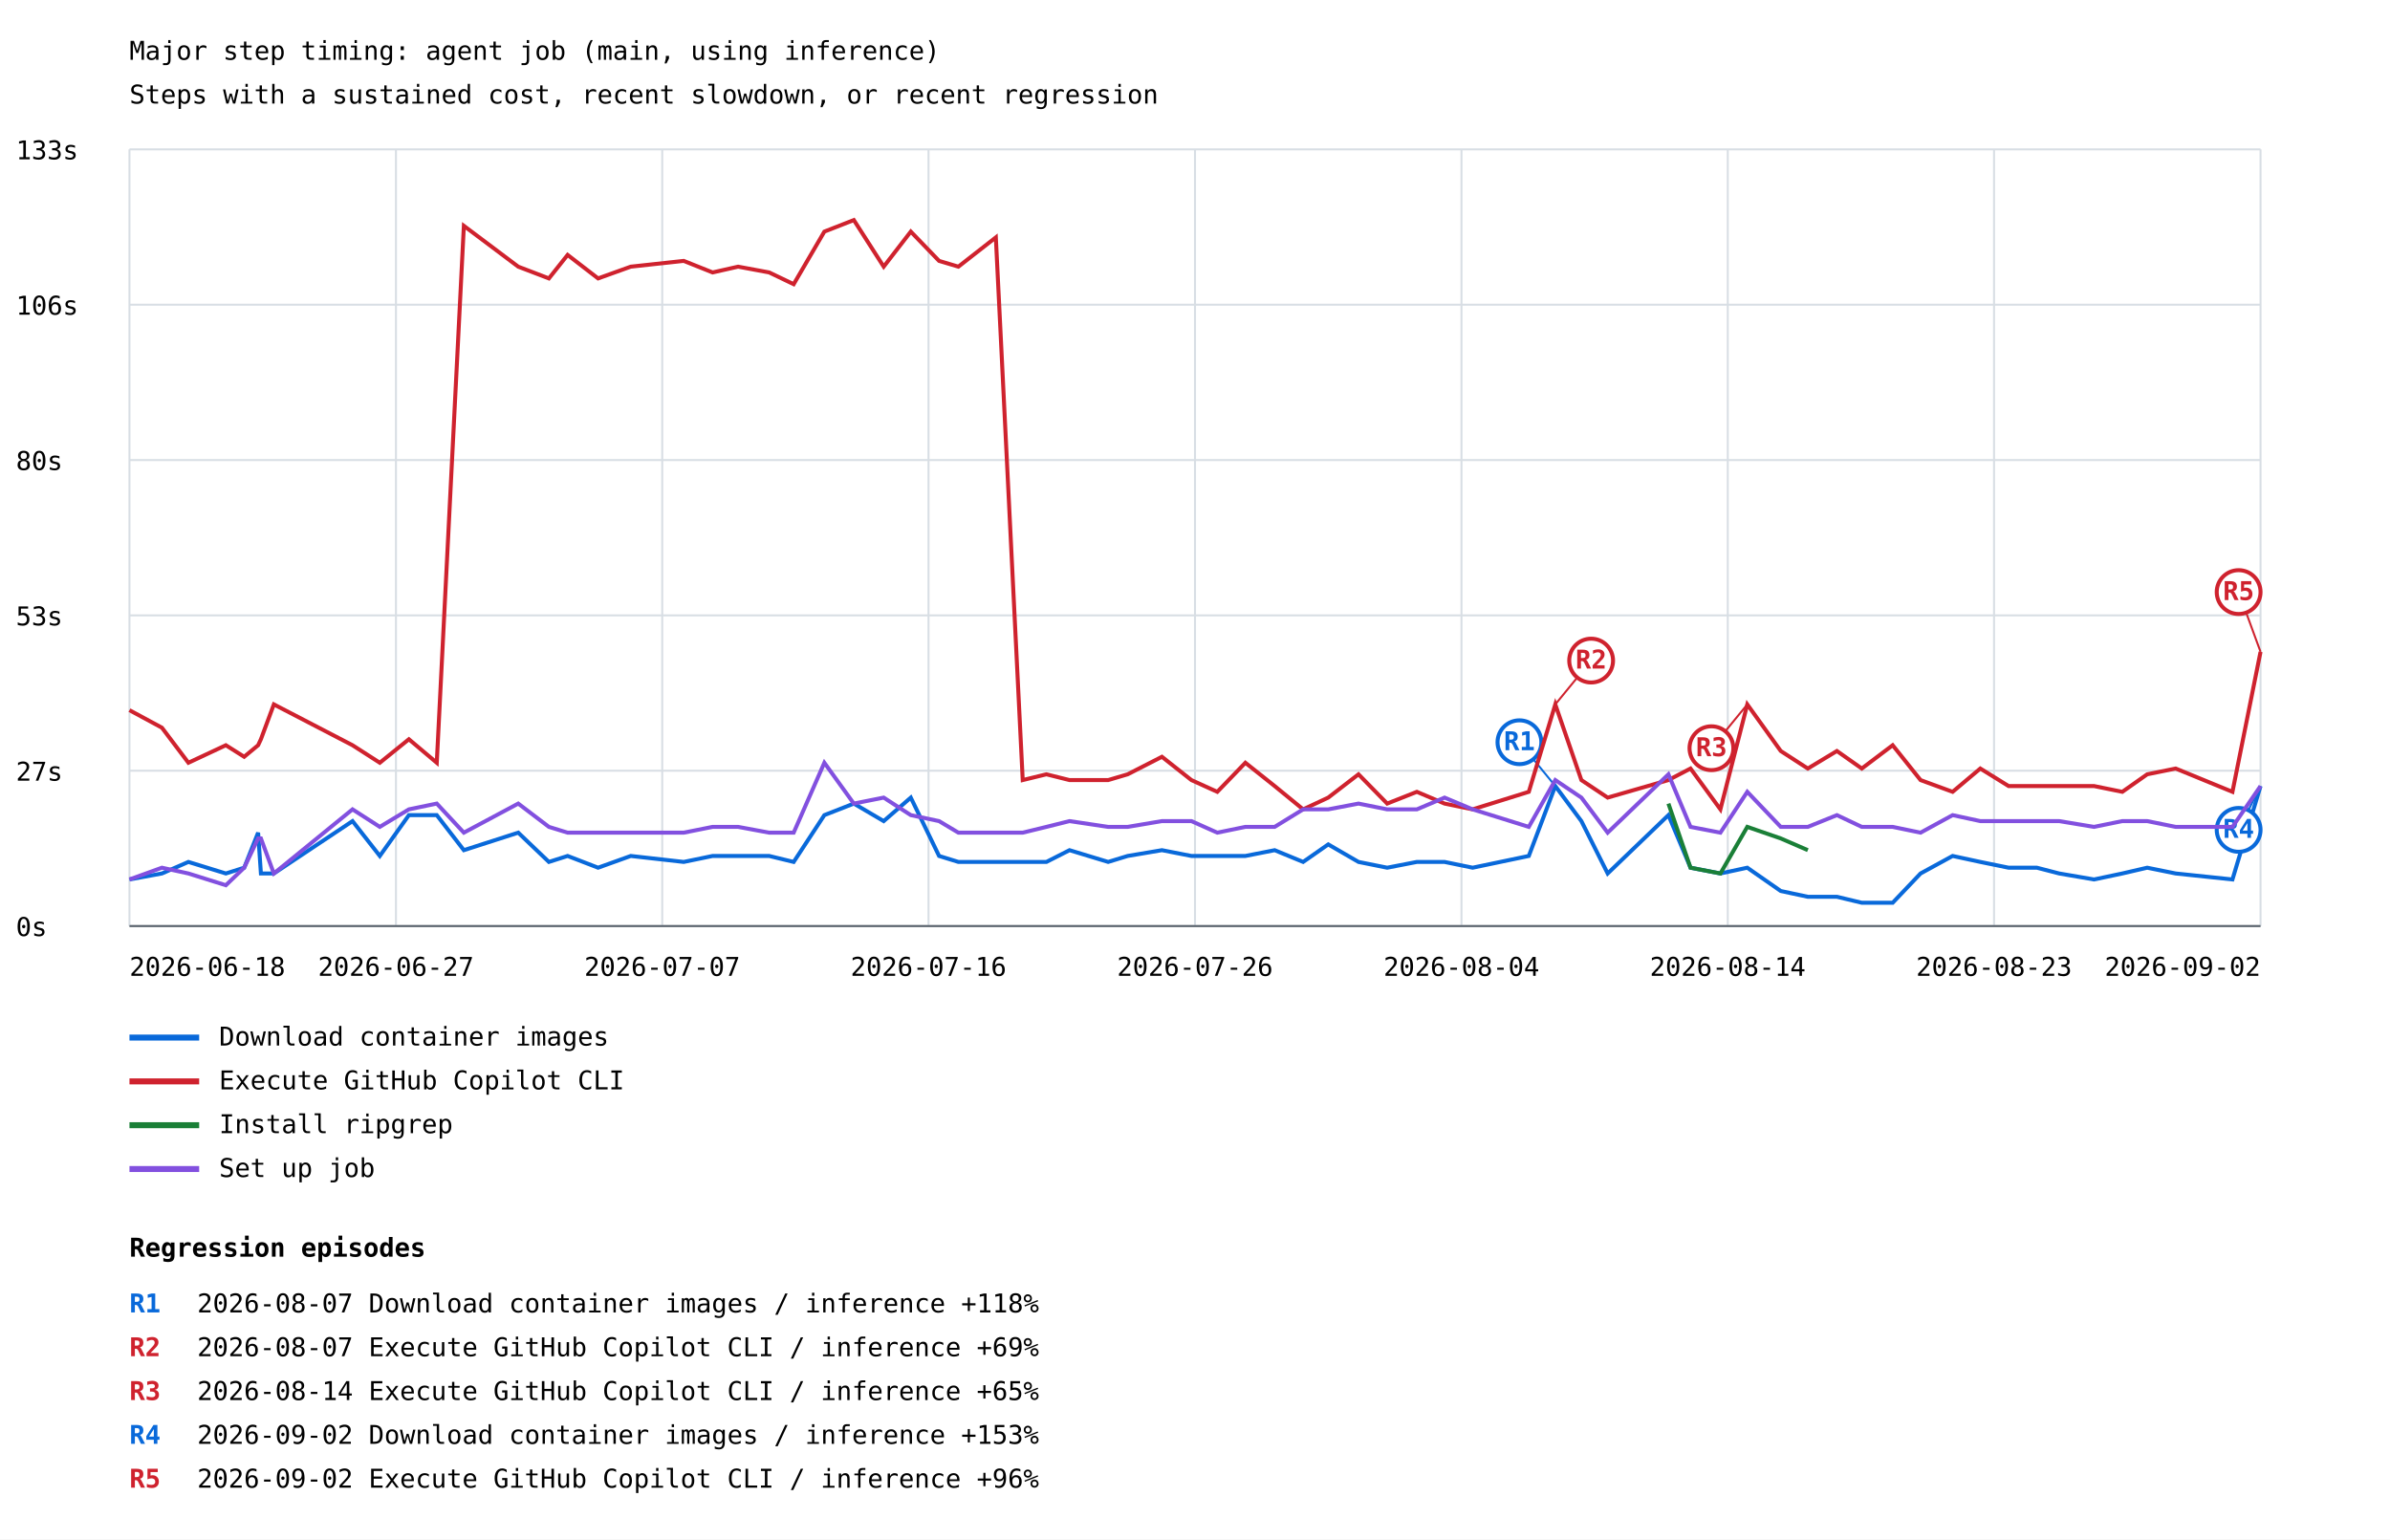
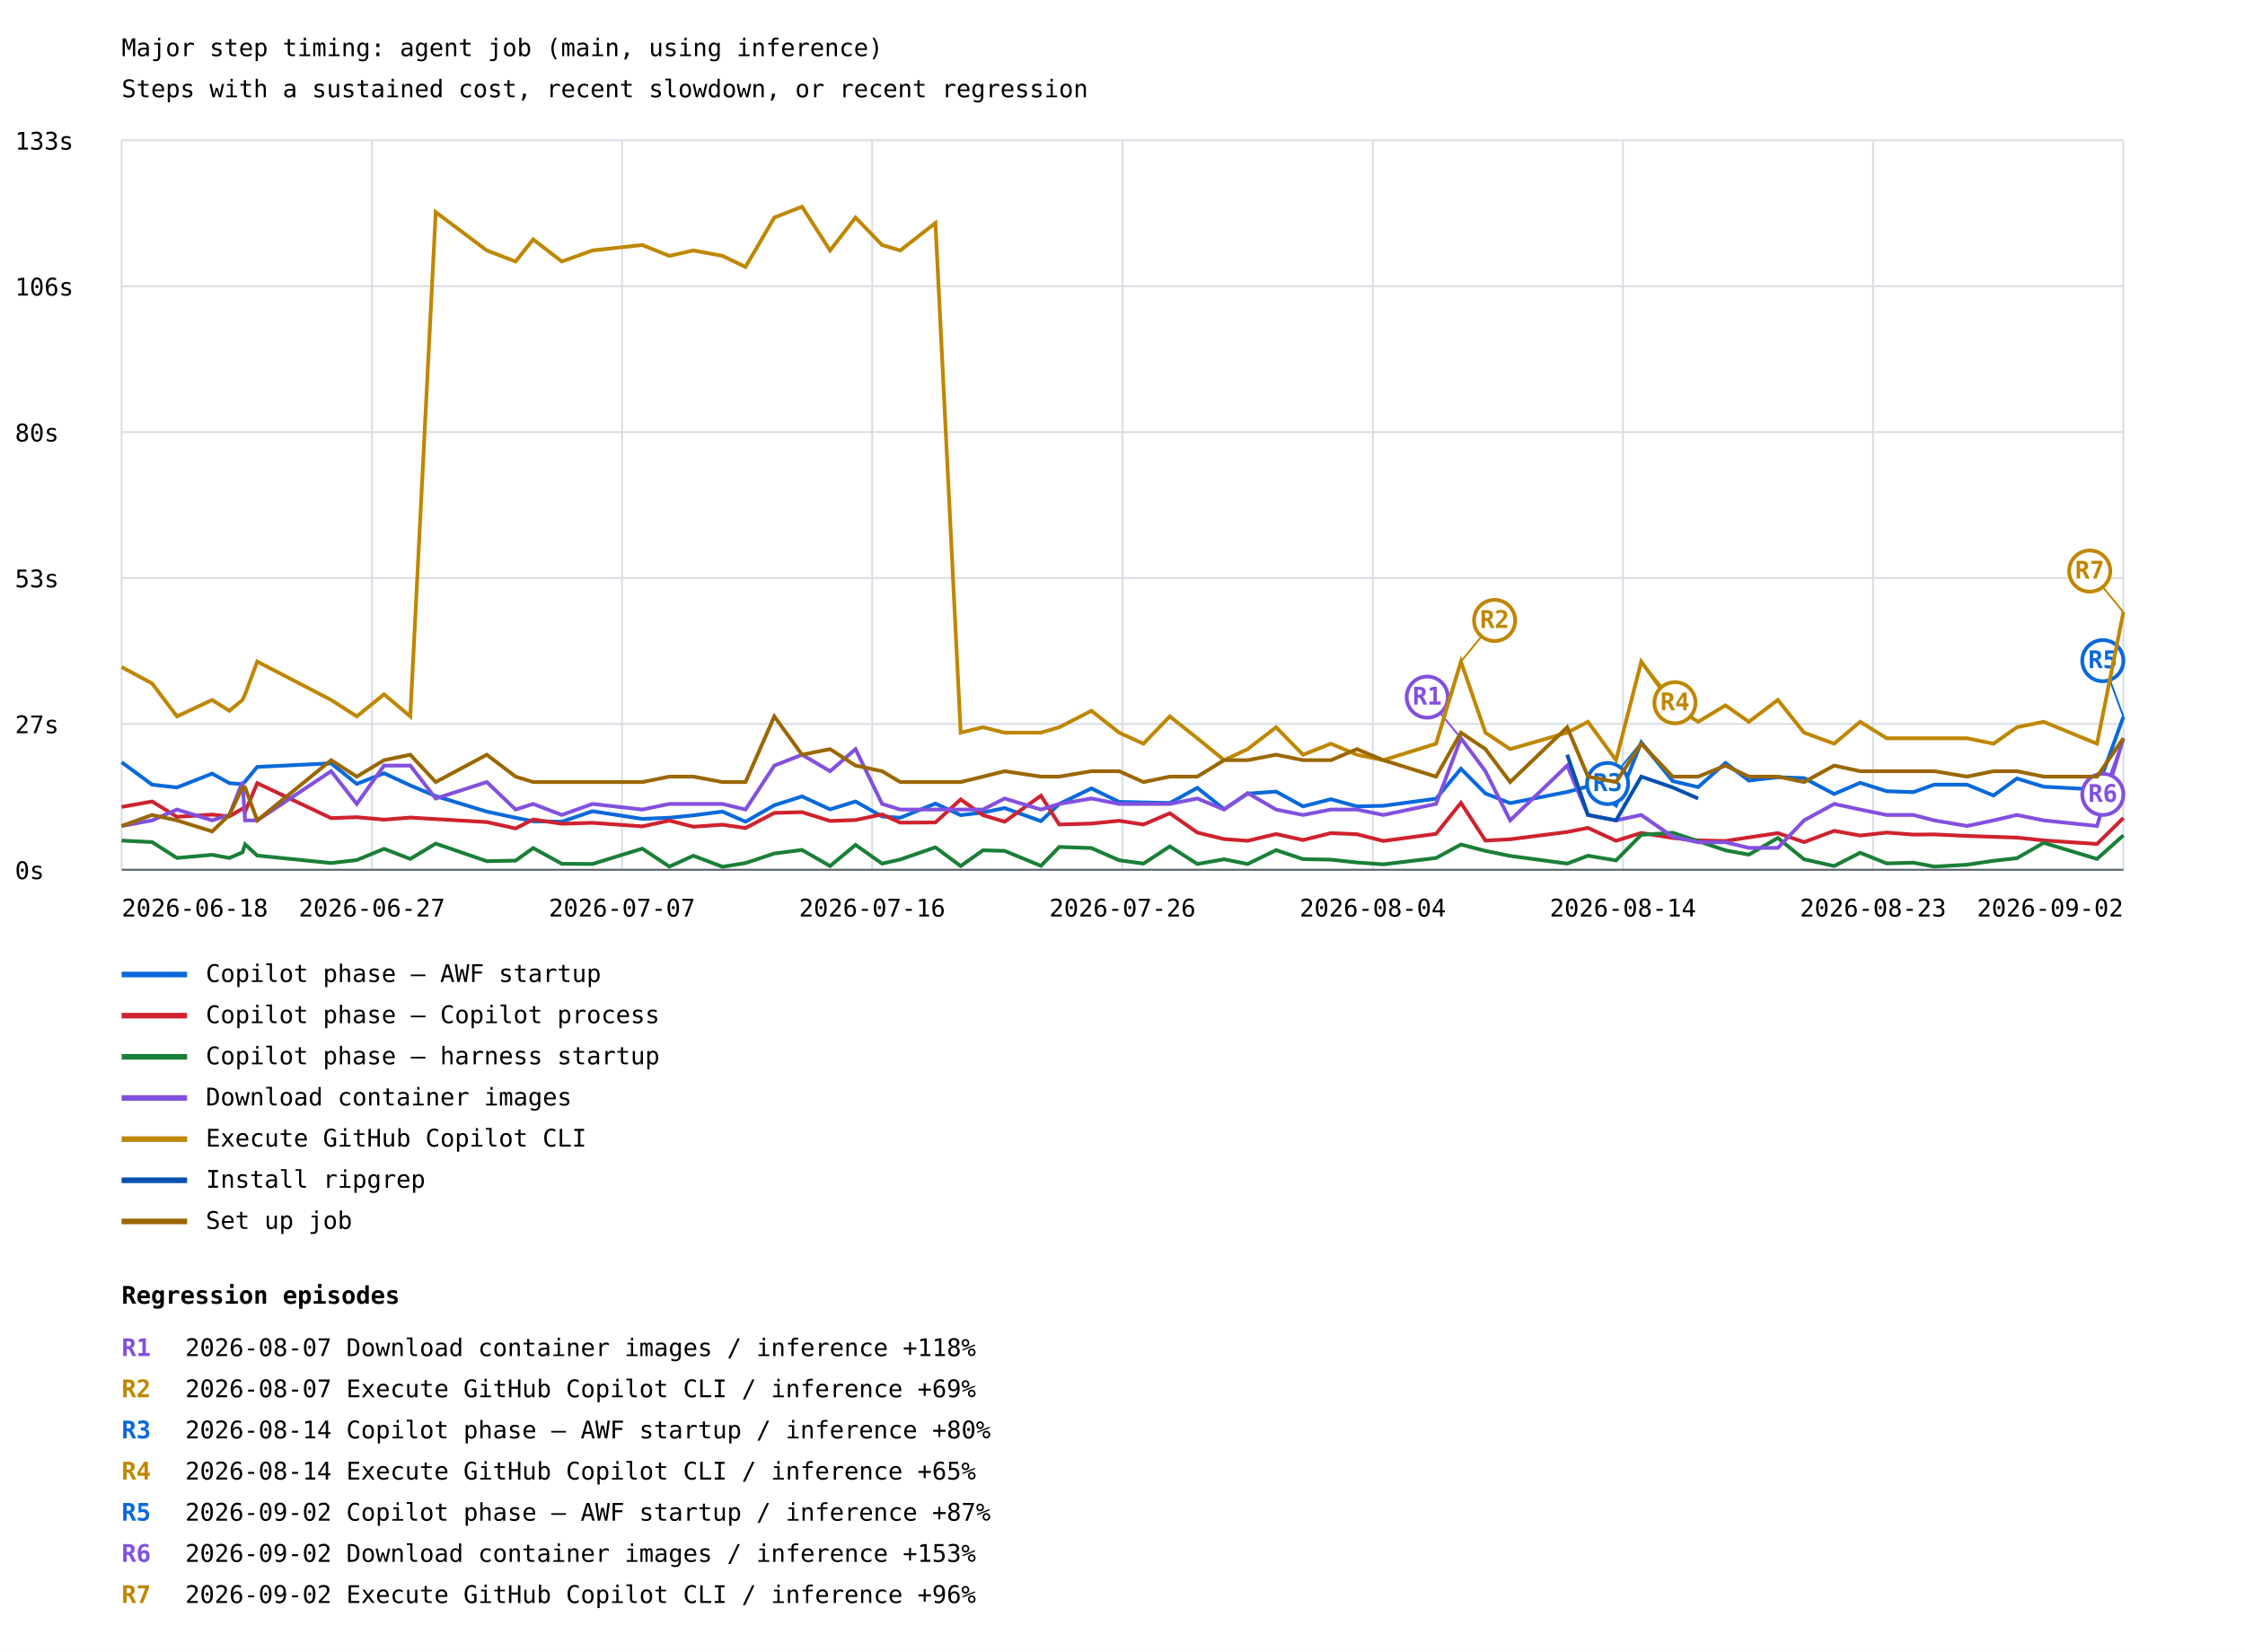
- <svg xmlns="http://www.w3.org/2000/svg" width="1200" height="773" viewBox="0 0 1200 773">
+ <svg xmlns="http://www.w3.org/2000/svg" width="1200" height="883" viewBox="0 0 1200 883">
  <rect width="100%" height="100%" fill="white" />
  <style>text{font-family:ui-monospace,monospace;font-size:13px}.axis{stroke:#57606a;stroke-width:1}.grid{stroke:#d8dee4;stroke-width:1}</style>
  <text x="65" y="30" font-size="20">Major step timing: agent job (main, using inference)</text>
  <text x="65" y="52">Steps with a sustained cost, recent slowdown, or recent regression</text>
  <line class="grid" x1="65" y1="465.0" x2="1135" y2="465.0" />
  <text x="8" y="470.0">0s</text>
  <line class="grid" x1="65" y1="387.0" x2="1135" y2="387.0" />
  <text x="8" y="392.0">27s</text>
  <line class="grid" x1="65" y1="309.0" x2="1135" y2="309.0" />
  <text x="8" y="314.0">53s</text>
  <line class="grid" x1="65" y1="231.0" x2="1135" y2="231.0" />
  <text x="8" y="236.0">80s</text>
  <line class="grid" x1="65" y1="153.0" x2="1135" y2="153.0" />
  <text x="8" y="158.0">106s</text>
  <line class="grid" x1="65" y1="75.0" x2="1135" y2="75.0" />
  <text x="8" y="80.0">133s</text>
  <line class="grid" x1="65.0" y1="75" x2="65.0" y2="465" />
  <line class="grid" x1="198.8" y1="75" x2="198.8" y2="465" />
  <line class="grid" x1="332.5" y1="75" x2="332.5" y2="465" />
  <line class="grid" x1="466.2" y1="75" x2="466.2" y2="465" />
  <line class="grid" x1="600.0" y1="75" x2="600.0" y2="465" />
  <line class="grid" x1="733.8" y1="75" x2="733.8" y2="465" />
  <line class="grid" x1="867.5" y1="75" x2="867.5" y2="465" />
  <line class="grid" x1="1001.2" y1="75" x2="1001.2" y2="465" />
  <line class="grid" x1="1135.0" y1="75" x2="1135.0" y2="465" />
-   <polyline points="65.0,441.6 81.3,438.6 94.6,432.8 113.4,438.6 122.6,435.7 129.6,418.1 131.0,438.6 137.5,438.6 177.0,412.3 190.7,429.8 205.3,409.3 219.3,409.3 232.9,426.9 260.2,418.1 275.6,432.8 285.0,429.8 300.3,435.7 316.7,429.8 343.3,432.8 357.8,429.8 370.6,429.8 386.2,429.8 398.5,432.8 413.9,409.3 428.7,403.5 443.7,412.3 457.3,400.5 471.5,429.8 481.2,432.8 500.0,432.8 513.5,432.8 525.4,432.8 537.0,426.9 556.4,432.8 566.2,429.8 583.4,426.9 598.2,429.8 611.2,429.8 625.3,429.8 640.0,426.9 654.3,432.8 666.9,424.0 682.1,432.8 696.5,435.7 711.4,432.8 725.3,432.8 739.4,435.7 767.6,429.8 780.9,394.7 794.0,412.3 807.2,438.6 837.7,409.3 848.8,435.7 863.8,438.6 877.3,435.7 894.1,447.4 907.7,450.3 922.3,450.3 934.8,453.3 950.3,453.3 964.3,438.6 980.4,429.8 994.3,432.8 1008.5,435.7 1022.7,435.7 1033.9,438.6 1051.4,441.6 1065.6,438.6 1078.1,435.7 1092.4,438.6 1120.9,441.6 1135.0,394.7" fill="none" stroke="#0969da" stroke-width="2" />
-   <line x1="780.9" y1="394.7" x2="762.9" y2="372.7" stroke="#0969da" stroke-width="1" />
-   <circle cx="762.9" cy="372.7" r="11" fill="white" stroke="#0969da" stroke-width="2" />
-   <text x="762.9" y="376.7" fill="#0969da" font-size="10" font-weight="bold" text-anchor="middle">R1</text>
-   <line x1="1135.0" y1="394.7" x2="1124.0" y2="416.7" stroke="#0969da" stroke-width="1" />
-   <circle cx="1124.0" cy="416.7" r="11" fill="white" stroke="#0969da" stroke-width="2" />
-   <text x="1124.0" y="420.7" fill="#0969da" font-size="10" font-weight="bold" text-anchor="middle">R4</text>
+   <polyline points="65.0,407.5 81.3,419.5 94.6,421.0 113.4,413.6 122.6,418.7 129.6,419.2 131.0,417.8 137.5,410.0 177.0,408.1 190.7,419.1 205.3,413.4 219.3,419.9 232.9,425.6 260.2,433.9 275.6,437.2 285.0,439.1 300.3,439.3 316.7,433.7 343.3,437.8 357.8,437.2 370.6,435.9 386.2,433.9 398.5,439.3 413.9,430.5 428.7,425.8 443.7,432.7 457.3,428.5 471.5,436.5 481.2,437.2 500.0,429.6 513.5,435.8 525.4,434.4 537.0,432.0 556.4,439.0 566.2,429.8 583.4,421.5 598.2,428.7 611.2,429.0 625.3,429.3 640.0,421.2 654.3,432.6 666.9,424.3 682.1,423.2 696.5,431.1 711.4,427.3 725.3,431.1 739.4,430.8 767.6,427.0 780.9,411.0 794.0,424.2 807.2,429.4 837.7,423.4 848.8,420.4 863.8,430.6 877.3,396.9 894.1,417.6 907.7,420.8 922.3,407.9 934.8,417.3 950.3,415.5 964.3,416.0 980.4,424.5 994.3,418.5 1008.5,423.0 1022.7,423.5 1033.9,419.5 1051.4,419.5 1065.6,425.3 1078.1,416.2 1092.4,420.6 1120.9,422.1 1135.0,383.2" fill="none" stroke="#0969da" stroke-width="2" />
+   <line x1="877.3" y1="396.9" x2="859.3" y2="418.9" stroke="#0969da" stroke-width="1" />
+   <circle cx="859.3" cy="418.9" r="11" fill="white" stroke="#0969da" stroke-width="2" />
+   <text x="859.3" y="422.9" fill="#0969da" font-size="10" font-weight="bold" text-anchor="middle">R3</text>
+   <line x1="1135.0" y1="383.2" x2="1124.0" y2="353.2" stroke="#0969da" stroke-width="1" />
+   <circle cx="1124.0" cy="353.2" r="11" fill="white" stroke="#0969da" stroke-width="2" />
+   <text x="1124.0" y="357.2" fill="#0969da" font-size="10" font-weight="bold" text-anchor="middle">R5</text>
  <line x1="65" y1="521" x2="100" y2="521" stroke="#0969da" stroke-width="3" />
-   <text x="110" y="525">Download container images</text>
-   <polyline points="65.0,356.6 81.3,365.4 94.6,383.0 113.4,374.2 122.6,380.0 129.6,374.2 131.0,371.2 137.5,353.7 177.0,374.2 190.7,383.0 205.3,371.2 219.3,383.0 232.9,113.4 260.2,133.9 275.6,139.8 285.0,128.0 300.3,139.8 316.7,133.9 343.3,131.0 357.8,136.8 370.6,133.9 386.2,136.8 398.5,142.7 413.9,116.3 428.7,110.5 443.7,133.9 457.3,116.3 471.5,131.0 481.2,133.9 500.0,119.2 513.5,391.7 525.4,388.8 537.0,391.7 556.4,391.7 566.2,388.8 583.4,380.0 598.2,391.7 611.2,397.6 625.3,383.0 640.0,394.7 654.3,406.4 666.9,400.5 682.1,388.8 696.5,403.5 711.4,397.6 725.3,403.5 739.4,406.4 767.6,397.6 780.9,353.7 794.0,391.7 807.2,400.5 837.7,391.7 848.8,385.9 863.8,406.4 877.3,353.7 894.1,377.1 907.7,385.9 922.3,377.1 934.8,385.9 950.3,374.2 964.3,391.7 980.4,397.6 994.3,385.9 1008.5,394.7 1022.7,394.7 1033.9,394.7 1051.4,394.7 1065.6,397.6 1078.1,388.8 1092.4,385.9 1120.9,397.6 1135.0,327.3" fill="none" stroke="#cf222e" stroke-width="2" />
-   <line x1="780.9" y1="353.7" x2="798.9" y2="331.7" stroke="#cf222e" stroke-width="1" />
-   <circle cx="798.9" cy="331.7" r="11" fill="white" stroke="#cf222e" stroke-width="2" />
-   <text x="798.9" y="335.7" fill="#cf222e" font-size="10" font-weight="bold" text-anchor="middle">R2</text>
-   <line x1="877.3" y1="353.7" x2="859.3" y2="375.7" stroke="#cf222e" stroke-width="1" />
-   <circle cx="859.3" cy="375.7" r="11" fill="white" stroke="#cf222e" stroke-width="2" />
-   <text x="859.3" y="379.7" fill="#cf222e" font-size="10" font-weight="bold" text-anchor="middle">R3</text>
-   <line x1="1135.0" y1="327.3" x2="1124.0" y2="297.3" stroke="#cf222e" stroke-width="1" />
-   <circle cx="1124.0" cy="297.3" r="11" fill="white" stroke="#cf222e" stroke-width="2" />
-   <text x="1124.0" y="301.3" fill="#cf222e" font-size="10" font-weight="bold" text-anchor="middle">R5</text>
+   <text x="110" y="525">Copilot phase — AWF startup</text>
+   <polyline points="65.0,431.4 81.3,428.5 94.6,436.7 113.4,435.5 122.6,436.5 129.6,432.3 131.0,434.0 137.5,418.7 177.0,437.4 190.7,436.9 205.3,438.2 219.3,437.1 232.9,437.9 260.2,439.5 275.6,442.9 285.0,438.1 300.3,440.4 316.7,439.9 343.3,441.8 357.8,438.7 370.6,442.0 386.2,440.9 398.5,442.7 413.9,434.6 428.7,434.2 443.7,438.9 457.3,438.4 471.5,435.4 481.2,439.8 500.0,439.7 513.5,427.4 525.4,435.8 537.0,439.3 556.4,425.4 566.2,440.8 583.4,440.3 598.2,438.8 611.2,440.8 625.3,434.8 640.0,445.1 654.3,448.6 666.9,449.5 682.1,445.9 696.5,449.1 711.4,445.4 725.3,446.0 739.4,449.6 767.6,445.8 780.9,429.2 794.0,449.4 807.2,448.7 837.7,444.8 848.8,442.6 863.8,449.5 877.3,445.3 894.1,448.0 907.7,449.3 922.3,449.6 934.8,447.7 950.3,445.4 964.3,450.2 980.4,444.2 994.3,446.7 1008.5,445.1 1022.7,446.2 1033.9,446.1 1051.4,446.9 1065.6,447.4 1078.1,447.8 1092.4,449.3 1120.9,451.2 1135.0,437.3" fill="none" stroke="#cf222e" stroke-width="2" />
  <line x1="65" y1="543" x2="100" y2="543" stroke="#cf222e" stroke-width="3" />
-   <text x="110" y="547">Execute GitHub Copilot CLI</text>
-   <polyline points="837.7,403.5 848.8,435.7 863.8,438.6 877.3,415.2 894.1,421.0 907.7,426.9" fill="none" stroke="#1a7f37" stroke-width="2" />
+   <text x="110" y="547">Copilot phase — Copilot process</text>
+   <polyline points="65.0,449.4 81.3,450.2 94.6,458.7 113.4,457.0 122.6,458.7 129.6,455.7 131.0,451.4 137.5,457.4 177.0,461.4 190.7,459.8 205.3,453.8 219.3,459.2 232.9,451.0 260.2,460.4 275.6,460.1 285.0,453.4 300.3,461.8 316.7,461.9 343.3,453.7 357.8,463.3 370.6,457.5 386.2,463.4 398.5,461.4 413.9,456.3 428.7,454.4 443.7,463.0 457.3,451.7 471.5,461.7 481.2,459.5 500.0,453.0 513.5,463.0 525.4,454.6 537.0,454.9 556.4,462.9 566.2,452.8 583.4,453.4 598.2,459.9 611.2,461.7 625.3,452.5 640.0,461.9 654.3,459.4 666.9,461.9 682.1,454.5 696.5,459.3 711.4,459.6 725.3,461.1 739.4,462.1 767.6,458.7 780.9,451.5 794.0,454.9 807.2,457.6 837.7,461.7 848.8,457.5 863.8,460.0 877.3,446.3 894.1,445.2 907.7,449.7 922.3,454.6 934.8,456.9 950.3,448.0 964.3,459.4 980.4,463.0 994.3,455.9 1008.5,461.6 1022.7,461.2 1033.9,463.3 1051.4,462.3 1065.6,460.2 1078.1,458.8 1092.4,450.6 1120.9,459.2 1135.0,446.6" fill="none" stroke="#1a7f37" stroke-width="2" />
  <line x1="65" y1="565" x2="100" y2="565" stroke="#1a7f37" stroke-width="3" />
-   <text x="110" y="569">Install ripgrep</text>
-   <polyline points="65.0,441.6 81.3,435.7 94.6,438.6 113.4,444.5 122.6,435.7 129.6,421.0 131.0,421.0 137.5,438.6 177.0,406.4 190.7,415.2 205.3,406.4 219.3,403.5 232.9,418.1 260.2,403.5 275.6,415.2 285.0,418.1 300.3,418.1 316.7,418.1 343.3,418.1 357.8,415.2 370.6,415.2 386.2,418.1 398.5,418.1 413.9,383.0 428.7,403.5 443.7,400.5 457.3,409.3 471.5,412.3 481.2,418.1 500.0,418.1 513.5,418.1 525.4,415.2 537.0,412.3 556.4,415.2 566.2,415.2 583.4,412.3 598.2,412.3 611.2,418.1 625.3,415.2 640.0,415.2 654.3,406.4 666.9,406.4 682.1,403.5 696.5,406.4 711.4,406.4 725.3,400.5 739.4,406.4 767.6,415.2 780.9,391.7 794.0,400.5 807.2,418.1 837.7,388.8 848.8,415.2 863.8,418.1 877.3,397.6 894.1,415.2 907.7,415.2 922.3,409.3 934.8,415.2 950.3,415.2 964.3,418.1 980.4,409.3 994.3,412.3 1008.5,412.3 1022.7,412.3 1033.9,412.3 1051.4,415.2 1065.6,412.3 1078.1,412.3 1092.4,415.2 1120.9,415.2 1135.0,394.7" fill="none" stroke="#8250df" stroke-width="2" />
+   <text x="110" y="569">Copilot phase — harness startup</text>
+   <polyline points="65.0,441.6 81.3,438.6 94.6,432.8 113.4,438.6 122.6,435.7 129.6,418.1 131.0,438.6 137.5,438.6 177.0,412.3 190.7,429.8 205.3,409.3 219.3,409.3 232.9,426.9 260.2,418.1 275.6,432.8 285.0,429.8 300.3,435.7 316.7,429.8 343.3,432.8 357.8,429.8 370.6,429.8 386.2,429.8 398.5,432.8 413.9,409.3 428.7,403.5 443.7,412.3 457.3,400.5 471.5,429.8 481.2,432.8 500.0,432.8 513.5,432.8 525.4,432.8 537.0,426.9 556.4,432.8 566.2,429.8 583.4,426.9 598.2,429.8 611.2,429.8 625.3,429.8 640.0,426.9 654.3,432.8 666.9,424.0 682.1,432.8 696.5,435.7 711.4,432.8 725.3,432.8 739.4,435.7 767.6,429.8 780.9,394.7 794.0,412.3 807.2,438.6 837.7,409.3 848.8,435.7 863.8,438.6 877.3,435.7 894.1,447.4 907.7,450.3 922.3,450.3 934.8,453.3 950.3,453.3 964.3,438.6 980.4,429.8 994.3,432.8 1008.5,435.7 1022.7,435.7 1033.9,438.6 1051.4,441.6 1065.6,438.6 1078.1,435.7 1092.4,438.6 1120.9,441.6 1135.0,394.7" fill="none" stroke="#8250df" stroke-width="2" />
+   <line x1="780.9" y1="394.7" x2="762.9" y2="372.7" stroke="#8250df" stroke-width="1" />
+   <circle cx="762.9" cy="372.7" r="11" fill="white" stroke="#8250df" stroke-width="2" />
+   <text x="762.9" y="376.7" fill="#8250df" font-size="10" font-weight="bold" text-anchor="middle">R1</text>
+   <line x1="1135.0" y1="394.7" x2="1124.0" y2="424.7" stroke="#8250df" stroke-width="1" />
+   <circle cx="1124.0" cy="424.7" r="11" fill="white" stroke="#8250df" stroke-width="2" />
+   <text x="1124.0" y="428.7" fill="#8250df" font-size="10" font-weight="bold" text-anchor="middle">R6</text>
  <line x1="65" y1="587" x2="100" y2="587" stroke="#8250df" stroke-width="3" />
-   <text x="110" y="591">Set up job</text>
+   <text x="110" y="591">Download container images</text>
+   <polyline points="65.0,356.6 81.3,365.4 94.6,383.0 113.4,374.2 122.6,380.0 129.6,374.2 131.0,371.2 137.5,353.7 177.0,374.2 190.7,383.0 205.3,371.2 219.3,383.0 232.9,113.4 260.2,133.9 275.6,139.8 285.0,128.0 300.3,139.8 316.7,133.9 343.3,131.0 357.8,136.8 370.6,133.9 386.2,136.8 398.5,142.7 413.9,116.3 428.7,110.5 443.7,133.9 457.3,116.3 471.5,131.0 481.2,133.9 500.0,119.2 513.5,391.7 525.4,388.8 537.0,391.7 556.4,391.7 566.2,388.8 583.4,380.0 598.2,391.7 611.2,397.6 625.3,383.0 640.0,394.7 654.3,406.4 666.9,400.5 682.1,388.8 696.5,403.5 711.4,397.6 725.3,403.5 739.4,406.4 767.6,397.6 780.9,353.7 794.0,391.7 807.2,400.5 837.7,391.7 848.8,385.9 863.8,406.4 877.3,353.7 894.1,377.1 907.7,385.9 922.3,377.1 934.8,385.9 950.3,374.2 964.3,391.7 980.4,397.6 994.3,385.9 1008.5,394.7 1022.7,394.7 1033.9,394.7 1051.4,394.7 1065.6,397.6 1078.1,388.8 1092.4,385.9 1120.9,397.6 1135.0,327.3" fill="none" stroke="#bf8700" stroke-width="2" />
+   <line x1="780.9" y1="353.7" x2="798.9" y2="331.7" stroke="#bf8700" stroke-width="1" />
+   <circle cx="798.9" cy="331.7" r="11" fill="white" stroke="#bf8700" stroke-width="2" />
+   <text x="798.9" y="335.7" fill="#bf8700" font-size="10" font-weight="bold" text-anchor="middle">R2</text>
+   <line x1="877.3" y1="353.7" x2="895.3" y2="375.7" stroke="#bf8700" stroke-width="1" />
+   <circle cx="895.3" cy="375.7" r="11" fill="white" stroke="#bf8700" stroke-width="2" />
+   <text x="895.3" y="379.7" fill="#bf8700" font-size="10" font-weight="bold" text-anchor="middle">R4</text>
+   <line x1="1135.0" y1="327.3" x2="1117.0" y2="305.3" stroke="#bf8700" stroke-width="1" />
+   <circle cx="1117.0" cy="305.3" r="11" fill="white" stroke="#bf8700" stroke-width="2" />
+   <text x="1117.0" y="309.3" fill="#bf8700" font-size="10" font-weight="bold" text-anchor="middle">R7</text>
+   <line x1="65" y1="609" x2="100" y2="609" stroke="#bf8700" stroke-width="3" />
+   <text x="110" y="613">Execute GitHub Copilot CLI</text>
+   <polyline points="837.7,403.5 848.8,435.7 863.8,438.6 877.3,415.2 894.1,421.0 907.7,426.9" fill="none" stroke="#0550ae" stroke-width="2" />
+   <line x1="65" y1="631" x2="100" y2="631" stroke="#0550ae" stroke-width="3" />
+   <text x="110" y="635">Install ripgrep</text>
+   <polyline points="65.0,441.6 81.3,435.7 94.6,438.6 113.4,444.5 122.6,435.7 129.6,421.0 131.0,421.0 137.5,438.6 177.0,406.4 190.7,415.2 205.3,406.4 219.3,403.5 232.9,418.1 260.2,403.5 275.6,415.2 285.0,418.1 300.3,418.1 316.7,418.1 343.3,418.1 357.8,415.2 370.6,415.2 386.2,418.1 398.5,418.1 413.9,383.0 428.7,403.5 443.7,400.5 457.3,409.3 471.5,412.3 481.2,418.1 500.0,418.1 513.5,418.1 525.4,415.2 537.0,412.3 556.4,415.2 566.2,415.2 583.4,412.3 598.2,412.3 611.2,418.1 625.3,415.2 640.0,415.2 654.3,406.4 666.9,406.4 682.1,403.5 696.5,406.4 711.4,406.4 725.3,400.5 739.4,406.4 767.6,415.2 780.9,391.7 794.0,400.5 807.2,418.1 837.7,388.8 848.8,415.2 863.8,418.1 877.3,397.6 894.1,415.2 907.7,415.2 922.3,409.3 934.8,415.2 950.3,415.2 964.3,418.1 980.4,409.3 994.3,412.3 1008.5,412.3 1022.7,412.3 1033.9,412.3 1051.4,415.2 1065.6,412.3 1078.1,412.3 1092.4,415.2 1120.9,415.2 1135.0,394.7" fill="none" stroke="#9a6700" stroke-width="2" />
+   <line x1="65" y1="653" x2="100" y2="653" stroke="#9a6700" stroke-width="3" />
+   <text x="110" y="657">Set up job</text>
  <text x="65.0" y="490" text-anchor="start">2026-06-18</text>
  <text x="198.8" y="490" text-anchor="middle">2026-06-27</text>
  <text x="332.5" y="490" text-anchor="middle">2026-07-07</text>
  <text x="466.2" y="490" text-anchor="middle">2026-07-16</text>
  <text x="600.0" y="490" text-anchor="middle">2026-07-26</text>
  <text x="733.8" y="490" text-anchor="middle">2026-08-04</text>
  <text x="867.5" y="490" text-anchor="middle">2026-08-14</text>
  <text x="1001.2" y="490" text-anchor="middle">2026-08-23</text>
  <text x="1135.0" y="490" text-anchor="end">2026-09-02</text>
  <line class="axis" x1="65" y1="465" x2="1135" y2="465" />
-   <text x="65" y="631" font-size="16" font-weight="bold">Regression episodes</text>
-   <text x="65" y="659" fill="#0969da" font-weight="bold">R1</text>
-   <text x="99" y="659">2026-08-07  Download container images / inference  +118%</text>
-   <text x="65" y="681" fill="#cf222e" font-weight="bold">R2</text>
-   <text x="99" y="681">2026-08-07  Execute GitHub Copilot CLI / inference  +69%</text>
-   <text x="65" y="703" fill="#cf222e" font-weight="bold">R3</text>
-   <text x="99" y="703">2026-08-14  Execute GitHub Copilot CLI / inference  +65%</text>
-   <text x="65" y="725" fill="#0969da" font-weight="bold">R4</text>
-   <text x="99" y="725">2026-09-02  Download container images / inference  +153%</text>
-   <text x="65" y="747" fill="#cf222e" font-weight="bold">R5</text>
-   <text x="99" y="747">2026-09-02  Execute GitHub Copilot CLI / inference  +96%</text>
+   <text x="65" y="697" font-size="16" font-weight="bold">Regression episodes</text>
+   <text x="65" y="725" fill="#8250df" font-weight="bold">R1</text>
+   <text x="99" y="725">2026-08-07  Download container images / inference  +118%</text>
+   <text x="65" y="747" fill="#bf8700" font-weight="bold">R2</text>
+   <text x="99" y="747">2026-08-07  Execute GitHub Copilot CLI / inference  +69%</text>
+   <text x="65" y="769" fill="#0969da" font-weight="bold">R3</text>
+   <text x="99" y="769">2026-08-14  Copilot phase — AWF startup / inference  +80%</text>
+   <text x="65" y="791" fill="#bf8700" font-weight="bold">R4</text>
+   <text x="99" y="791">2026-08-14  Execute GitHub Copilot CLI / inference  +65%</text>
+   <text x="65" y="813" fill="#0969da" font-weight="bold">R5</text>
+   <text x="99" y="813">2026-09-02  Copilot phase — AWF startup / inference  +87%</text>
+   <text x="65" y="835" fill="#8250df" font-weight="bold">R6</text>
+   <text x="99" y="835">2026-09-02  Download container images / inference  +153%</text>
+   <text x="65" y="857" fill="#bf8700" font-weight="bold">R7</text>
+   <text x="99" y="857">2026-09-02  Execute GitHub Copilot CLI / inference  +96%</text>
</svg>
